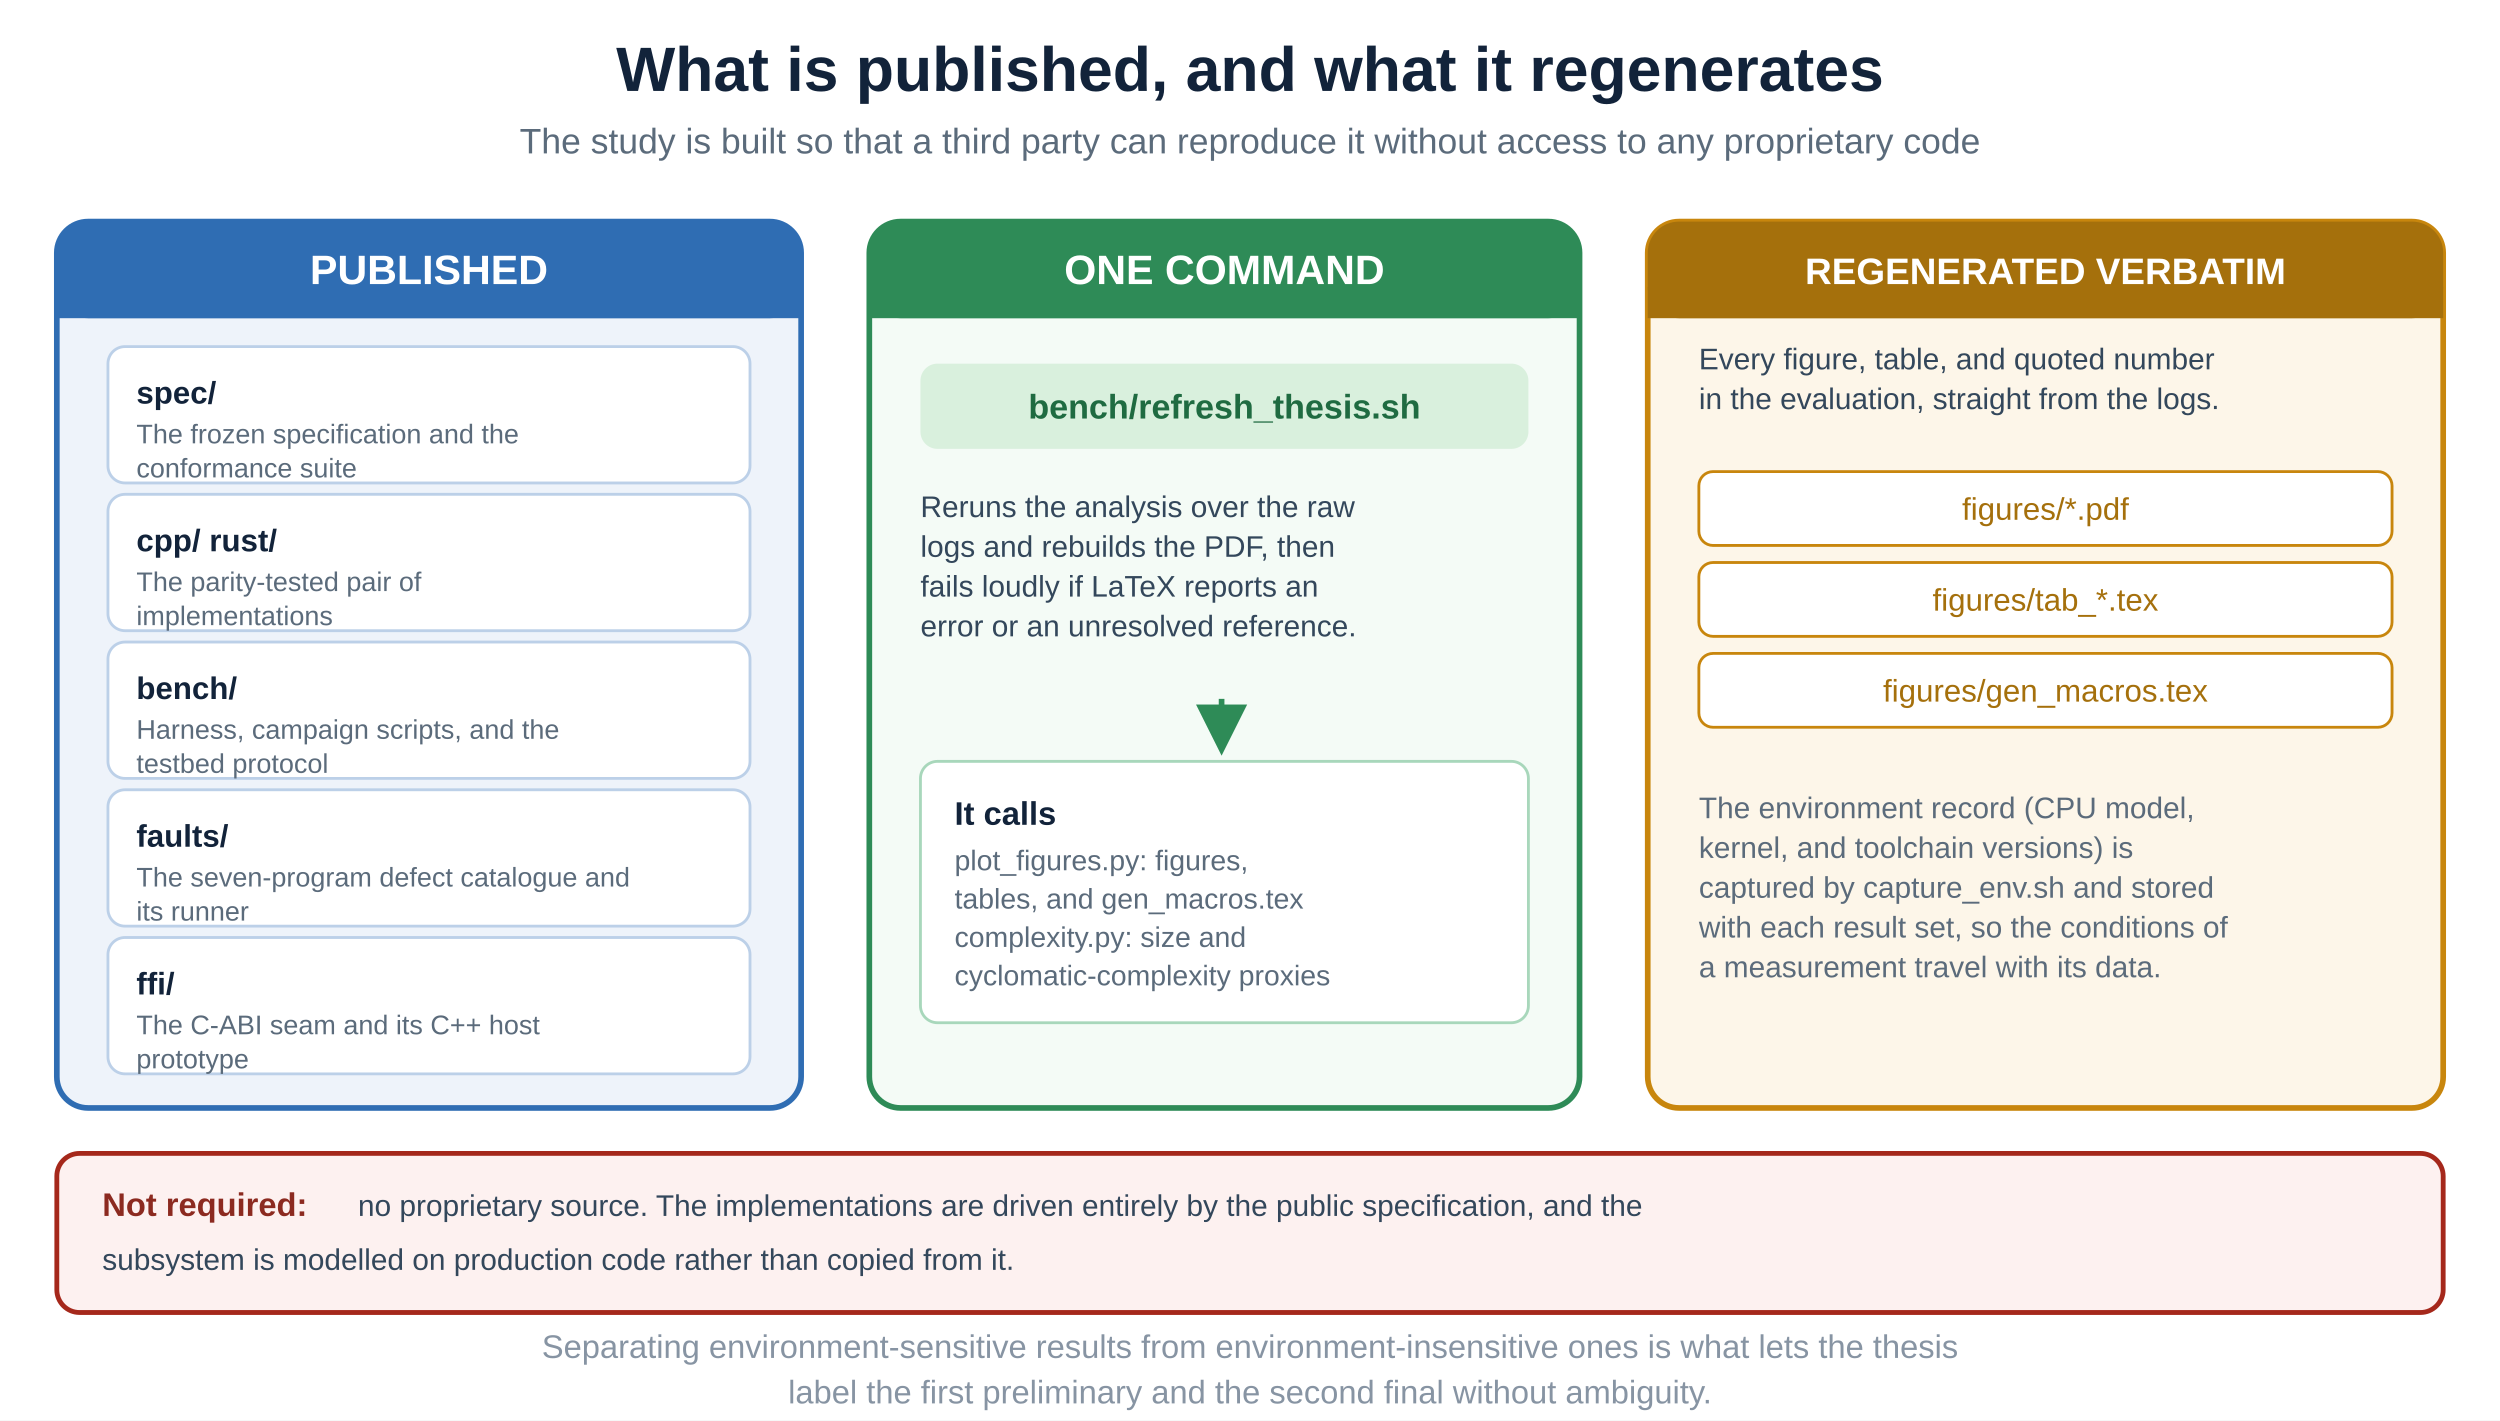
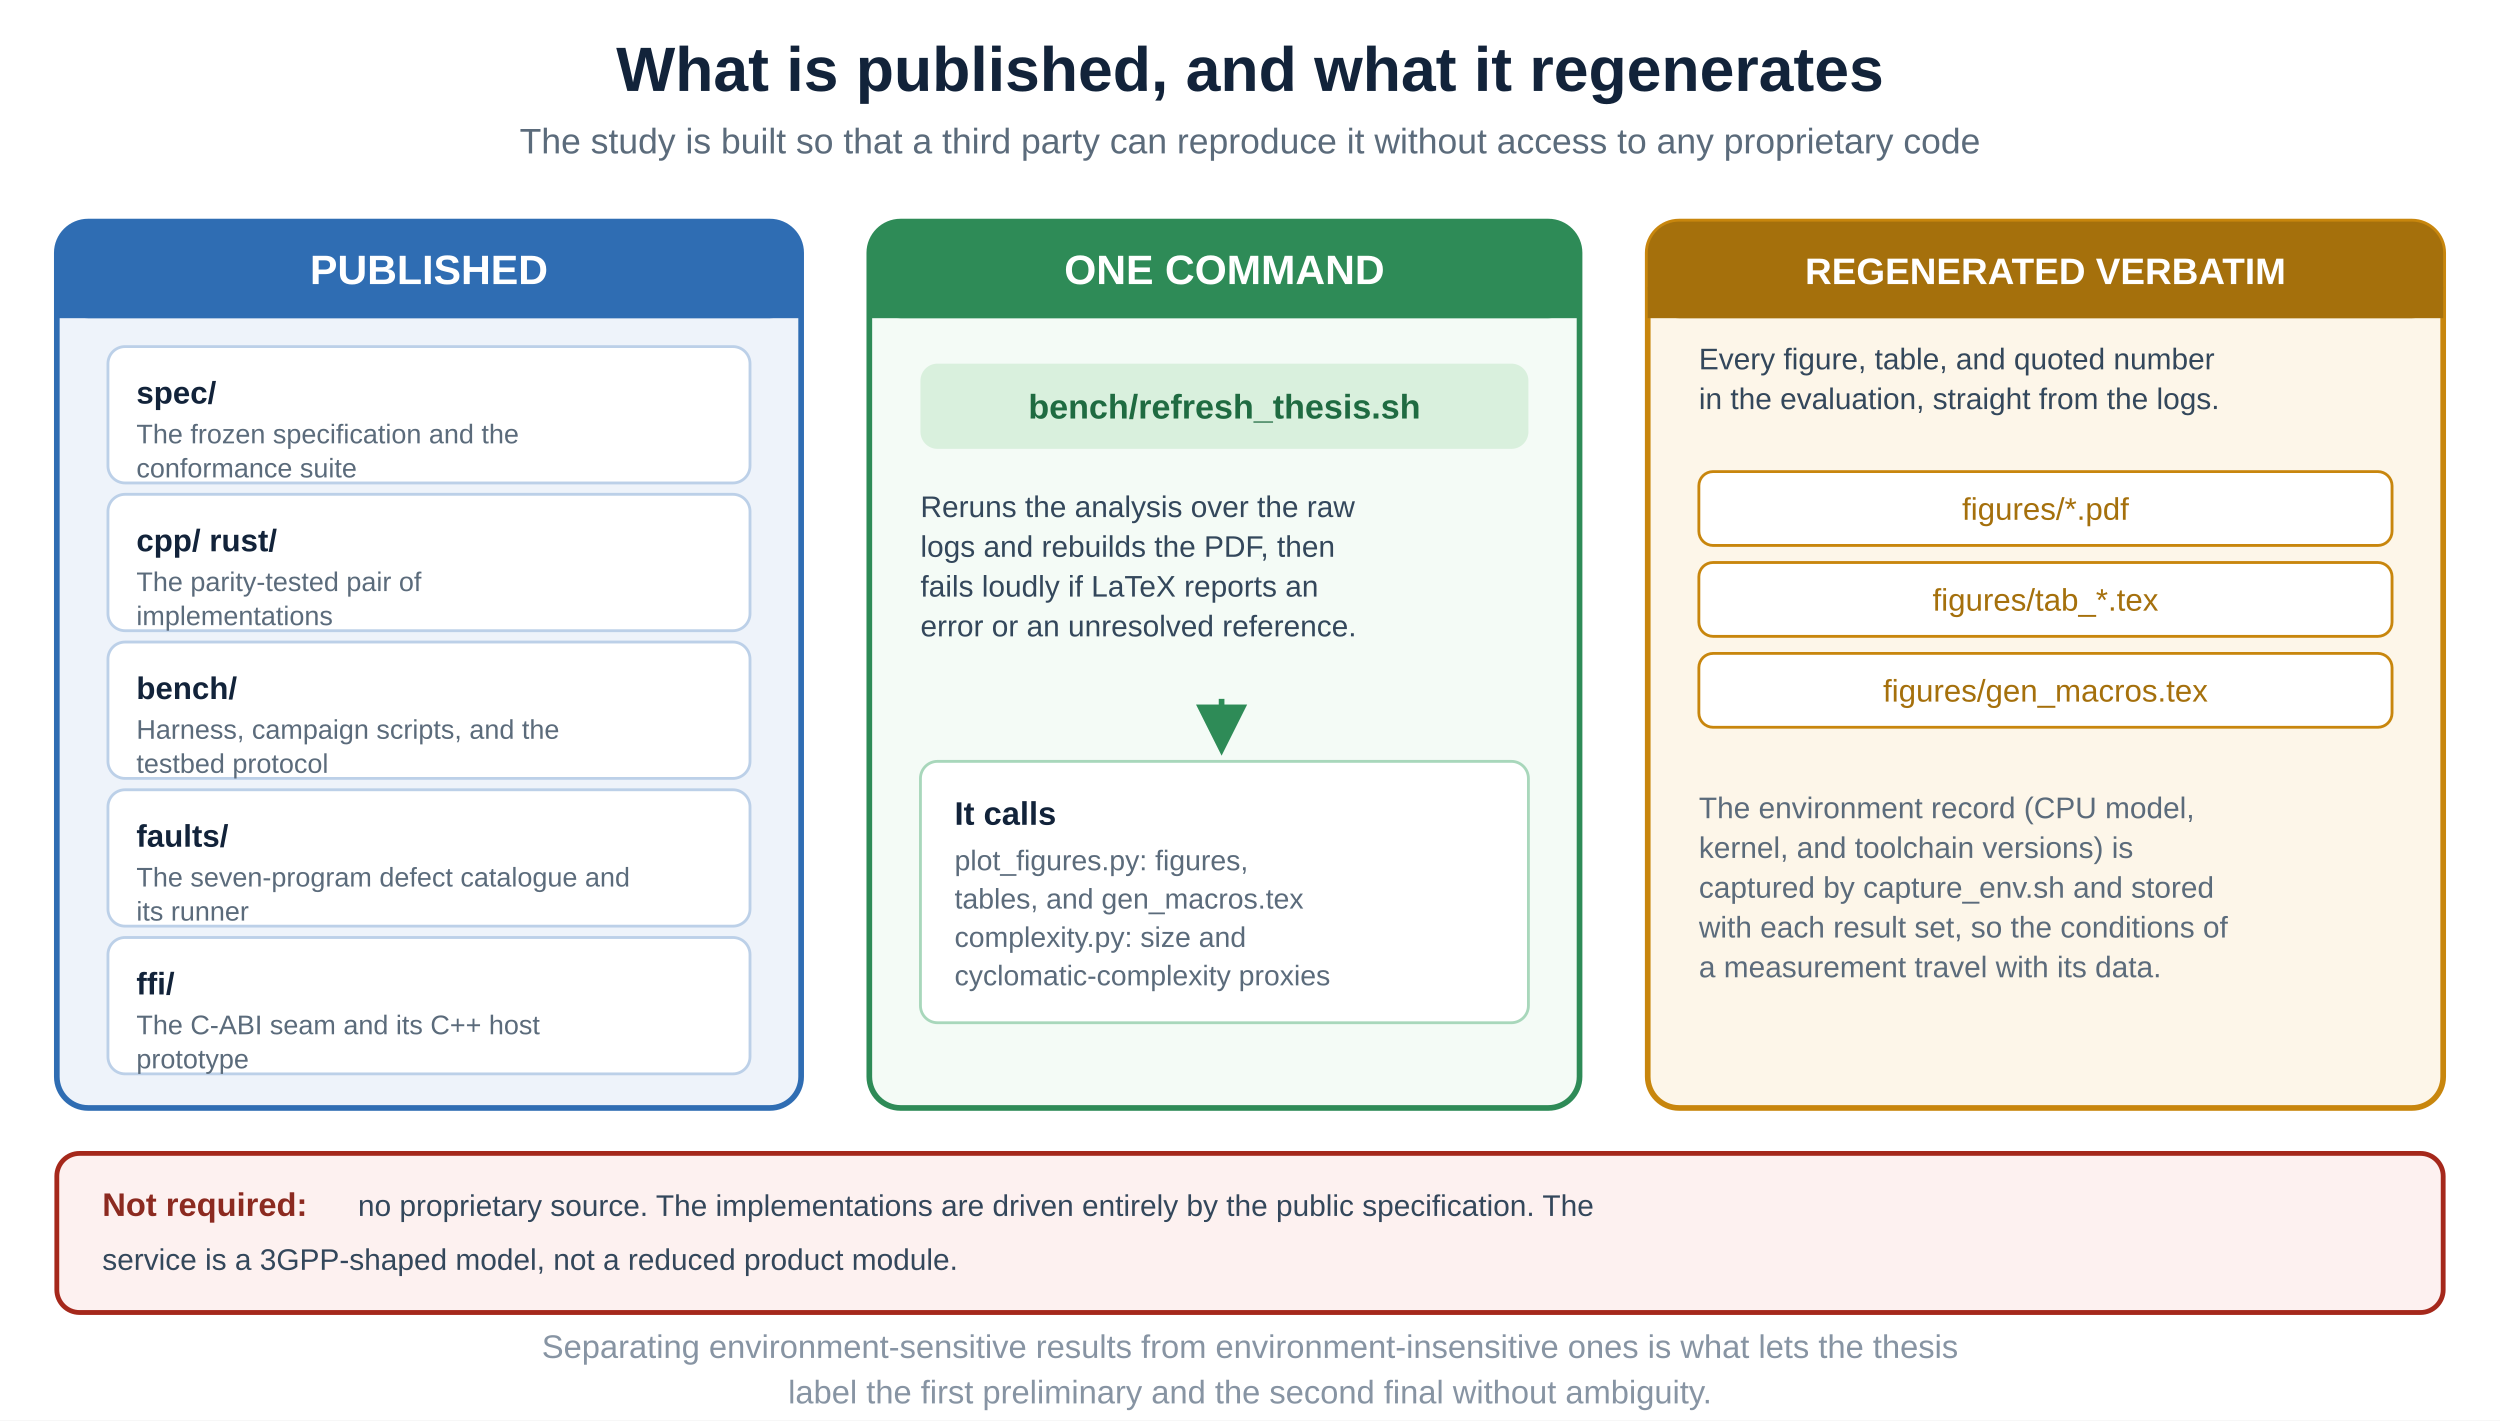
<svg xmlns="http://www.w3.org/2000/svg" viewBox="0 0 880 500" width="880" height="500" font-family="'Segoe UI','Helvetica Neue',Arial,sans-serif">
  <defs>
    <marker id="a0" markerWidth="9" markerHeight="9" refX="7" refY="4.5" orient="auto">
      <path d="M0,0 L9,4.5 L0,9 z" fill="#2e8b57" />
    </marker>
  </defs>
  <rect x="0" y="0" width="880" height="500" fill="#ffffff" />
  <text x="440.0" y="32" font-size="22" fill="#12233a" text-anchor="middle" font-weight="700">What is published, and what it regenerates</text>
  <text x="440.0" y="54" font-size="12.5" fill="#5b6b7b" text-anchor="middle">The study is built so that a third party can reproduce it without access to any proprietary code</text>
  <rect x="20" y="78" width="262" height="312" rx="11" fill="#eef3fa" stroke="#2f6db3" stroke-width="2.0" />
  <rect x="20" y="78" width="262" height="34" rx="11" fill="#2f6db3" />
  <rect x="20" y="101" width="262" height="11" fill="#2f6db3" />
  <text x="151.0" y="100.0" font-size="14.5" fill="#ffffff" text-anchor="middle" font-weight="700">PUBLISHED</text>
  <rect x="38" y="122" width="226" height="48" rx="6" fill="#ffffff" stroke="#bcd0e8" stroke-width="1.0" />
  <text x="48" y="142.05" font-size="11" fill="#12233a" font-weight="700">spec/</text>
  <text x="48" y="156.05" font-size="9.5" fill="#5b6b7b">The frozen specification and the</text>
  <text x="48" y="168.05" font-size="9.5" fill="#5b6b7b">conformance suite</text>
  <rect x="38" y="174" width="226" height="48" rx="6" fill="#ffffff" stroke="#bcd0e8" stroke-width="1.0" />
  <text x="48" y="194.05" font-size="11" fill="#12233a" font-weight="700">cpp/   rust/</text>
  <text x="48" y="208.05" font-size="9.5" fill="#5b6b7b">The parity-tested pair of</text>
  <text x="48" y="220.05" font-size="9.5" fill="#5b6b7b">implementations</text>
  <rect x="38" y="226" width="226" height="48" rx="6" fill="#ffffff" stroke="#bcd0e8" stroke-width="1.0" />
  <text x="48" y="246.05" font-size="11" fill="#12233a" font-weight="700">bench/</text>
  <text x="48" y="260.05" font-size="9.5" fill="#5b6b7b">Harness, campaign scripts, and the</text>
  <text x="48" y="272.05" font-size="9.5" fill="#5b6b7b">testbed protocol</text>
  <rect x="38" y="278" width="226" height="48" rx="6" fill="#ffffff" stroke="#bcd0e8" stroke-width="1.0" />
  <text x="48" y="298.05" font-size="11" fill="#12233a" font-weight="700">faults/</text>
  <text x="48" y="312.05" font-size="9.5" fill="#5b6b7b">The seven-program defect catalogue and</text>
  <text x="48" y="324.05" font-size="9.5" fill="#5b6b7b">its runner</text>
  <rect x="38" y="330" width="226" height="48" rx="6" fill="#ffffff" stroke="#bcd0e8" stroke-width="1.0" />
  <text x="48" y="350.05" font-size="11" fill="#12233a" font-weight="700">ffi/</text>
  <text x="48" y="364.05" font-size="9.5" fill="#5b6b7b">The C-ABI seam and its C++ host</text>
  <text x="48" y="376.05" font-size="9.5" fill="#5b6b7b">prototype</text>
  <rect x="306" y="78" width="250" height="312" rx="11" fill="#f4fbf6" stroke="#2e8b57" stroke-width="2.0" />
  <rect x="306" y="78" width="250" height="34" rx="11" fill="#2e8b57" />
  <rect x="306" y="101" width="250" height="11" fill="#2e8b57" />
  <text x="431.0" y="100.0" font-size="14.5" fill="#ffffff" text-anchor="middle" font-weight="700">ONE COMMAND</text>
  <rect x="324" y="128" width="214" height="30" rx="6" fill="#d9f0dd" />
  <text x="431.0" y="147.32" font-size="12" fill="#1f6b41" text-anchor="middle" font-weight="700">bench/refresh_thesis.sh</text>
  <text x="324" y="182" font-size="10.5" fill="#33475b">Reruns the analysis over the raw</text>
  <text x="324" y="196" font-size="10.5" fill="#33475b">logs and rebuilds the PDF, then</text>
  <text x="324" y="210" font-size="10.5" fill="#33475b">fails loudly if LaTeX reports an</text>
  <text x="324" y="224" font-size="10.5" fill="#33475b">error or an unresolved reference.</text>
  <line x1="430" y1="246" x2="430" y2="262" stroke="#2e8b57" stroke-width="2.0" marker-end="url(#a0)" />
  <rect x="324" y="268" width="214" height="92" rx="6" fill="#ffffff" stroke="#a8d7bb" stroke-width="1.0" />
  <text x="336" y="290.325" font-size="11.5" fill="#12233a" font-weight="700">It calls</text>
  <text x="336" y="306.325" font-size="10" fill="#5b6b7b">plot_figures.py: figures,</text>
  <text x="336" y="319.825" font-size="10" fill="#5b6b7b">tables, and gen_macros.tex</text>
  <text x="336" y="333.325" font-size="10" fill="#5b6b7b">complexity.py: size and</text>
  <text x="336" y="346.825" font-size="10" fill="#5b6b7b">cyclomatic-complexity proxies</text>
  <rect x="580" y="78" width="280" height="312" rx="11" fill="#fdf6e9" stroke="#c8860d" stroke-width="2.0" />
  <rect x="580" y="78" width="280" height="34" rx="11" fill="#a5700c" />
  <rect x="580" y="101" width="280" height="11" fill="#a5700c" />
  <text x="720.0" y="100.0" font-size="13" fill="#ffffff" text-anchor="middle" font-weight="700">REGENERATED VERBATIM</text>
  <text x="598" y="130" font-size="10.5" fill="#33475b">Every figure, table, and quoted number</text>
  <text x="598" y="144" font-size="10.5" fill="#33475b">in the evaluation, straight from the logs.</text>
  <rect x="598" y="166" width="244" height="26" rx="5" fill="#ffffff" stroke="#c8860d" stroke-width="1.0" />
  <text x="720.0" y="182.96" font-size="11" fill="#a5700c" text-anchor="middle">figures/*.pdf</text>
  <rect x="598" y="198" width="244" height="26" rx="5" fill="#ffffff" stroke="#c8860d" stroke-width="1.0" />
  <text x="720.0" y="214.96" font-size="11" fill="#a5700c" text-anchor="middle">figures/tab_*.tex</text>
  <rect x="598" y="230" width="244" height="26" rx="5" fill="#ffffff" stroke="#c8860d" stroke-width="1.0" />
  <text x="720.0" y="246.96" font-size="11" fill="#a5700c" text-anchor="middle">figures/gen_macros.tex</text>
  <text x="598" y="288" font-size="10.5" fill="#5b6b7b">The environment record (CPU model,</text>
  <text x="598" y="302" font-size="10.5" fill="#5b6b7b">kernel, and toolchain versions) is</text>
  <text x="598" y="316" font-size="10.5" fill="#5b6b7b">captured by capture_env.sh and stored</text>
  <text x="598" y="330" font-size="10.5" fill="#5b6b7b">with each result set, so the conditions of</text>
  <text x="598" y="344" font-size="10.5" fill="#5b6b7b">a measurement travel with its data.</text>
  <rect x="20" y="406" width="840" height="56" rx="8" fill="#fdf1f0" stroke="#a5281b" stroke-width="1.7" />
  <text x="36" y="428" font-size="11.5" fill="#8c2a20" font-weight="700">Not required:</text>
-   <text x="126" y="428" font-size="10.5" fill="#33475b">no proprietary source. The implementations are driven entirely by the public specification, and the</text>
-   <text x="36" y="447" font-size="10.5" fill="#33475b">subsystem is modelled on production code rather than copied from it.</text>
+   <text x="126" y="428" font-size="10.5" fill="#33475b">no proprietary source. The implementations are driven entirely by the public specification. The</text>
+   <text x="36" y="447" font-size="10.5" fill="#33475b">service is a 3GPP-shaped model, not a reduced product module.</text>
  <text x="440.0" y="478" font-size="11.5" fill="#8794a3" text-anchor="middle">Separating environment-sensitive results from environment-insensitive ones is what lets the thesis</text>
  <text x="440.0" y="494" font-size="11.5" fill="#8794a3" text-anchor="middle">label the first preliminary and the second final without ambiguity.</text>
</svg>
